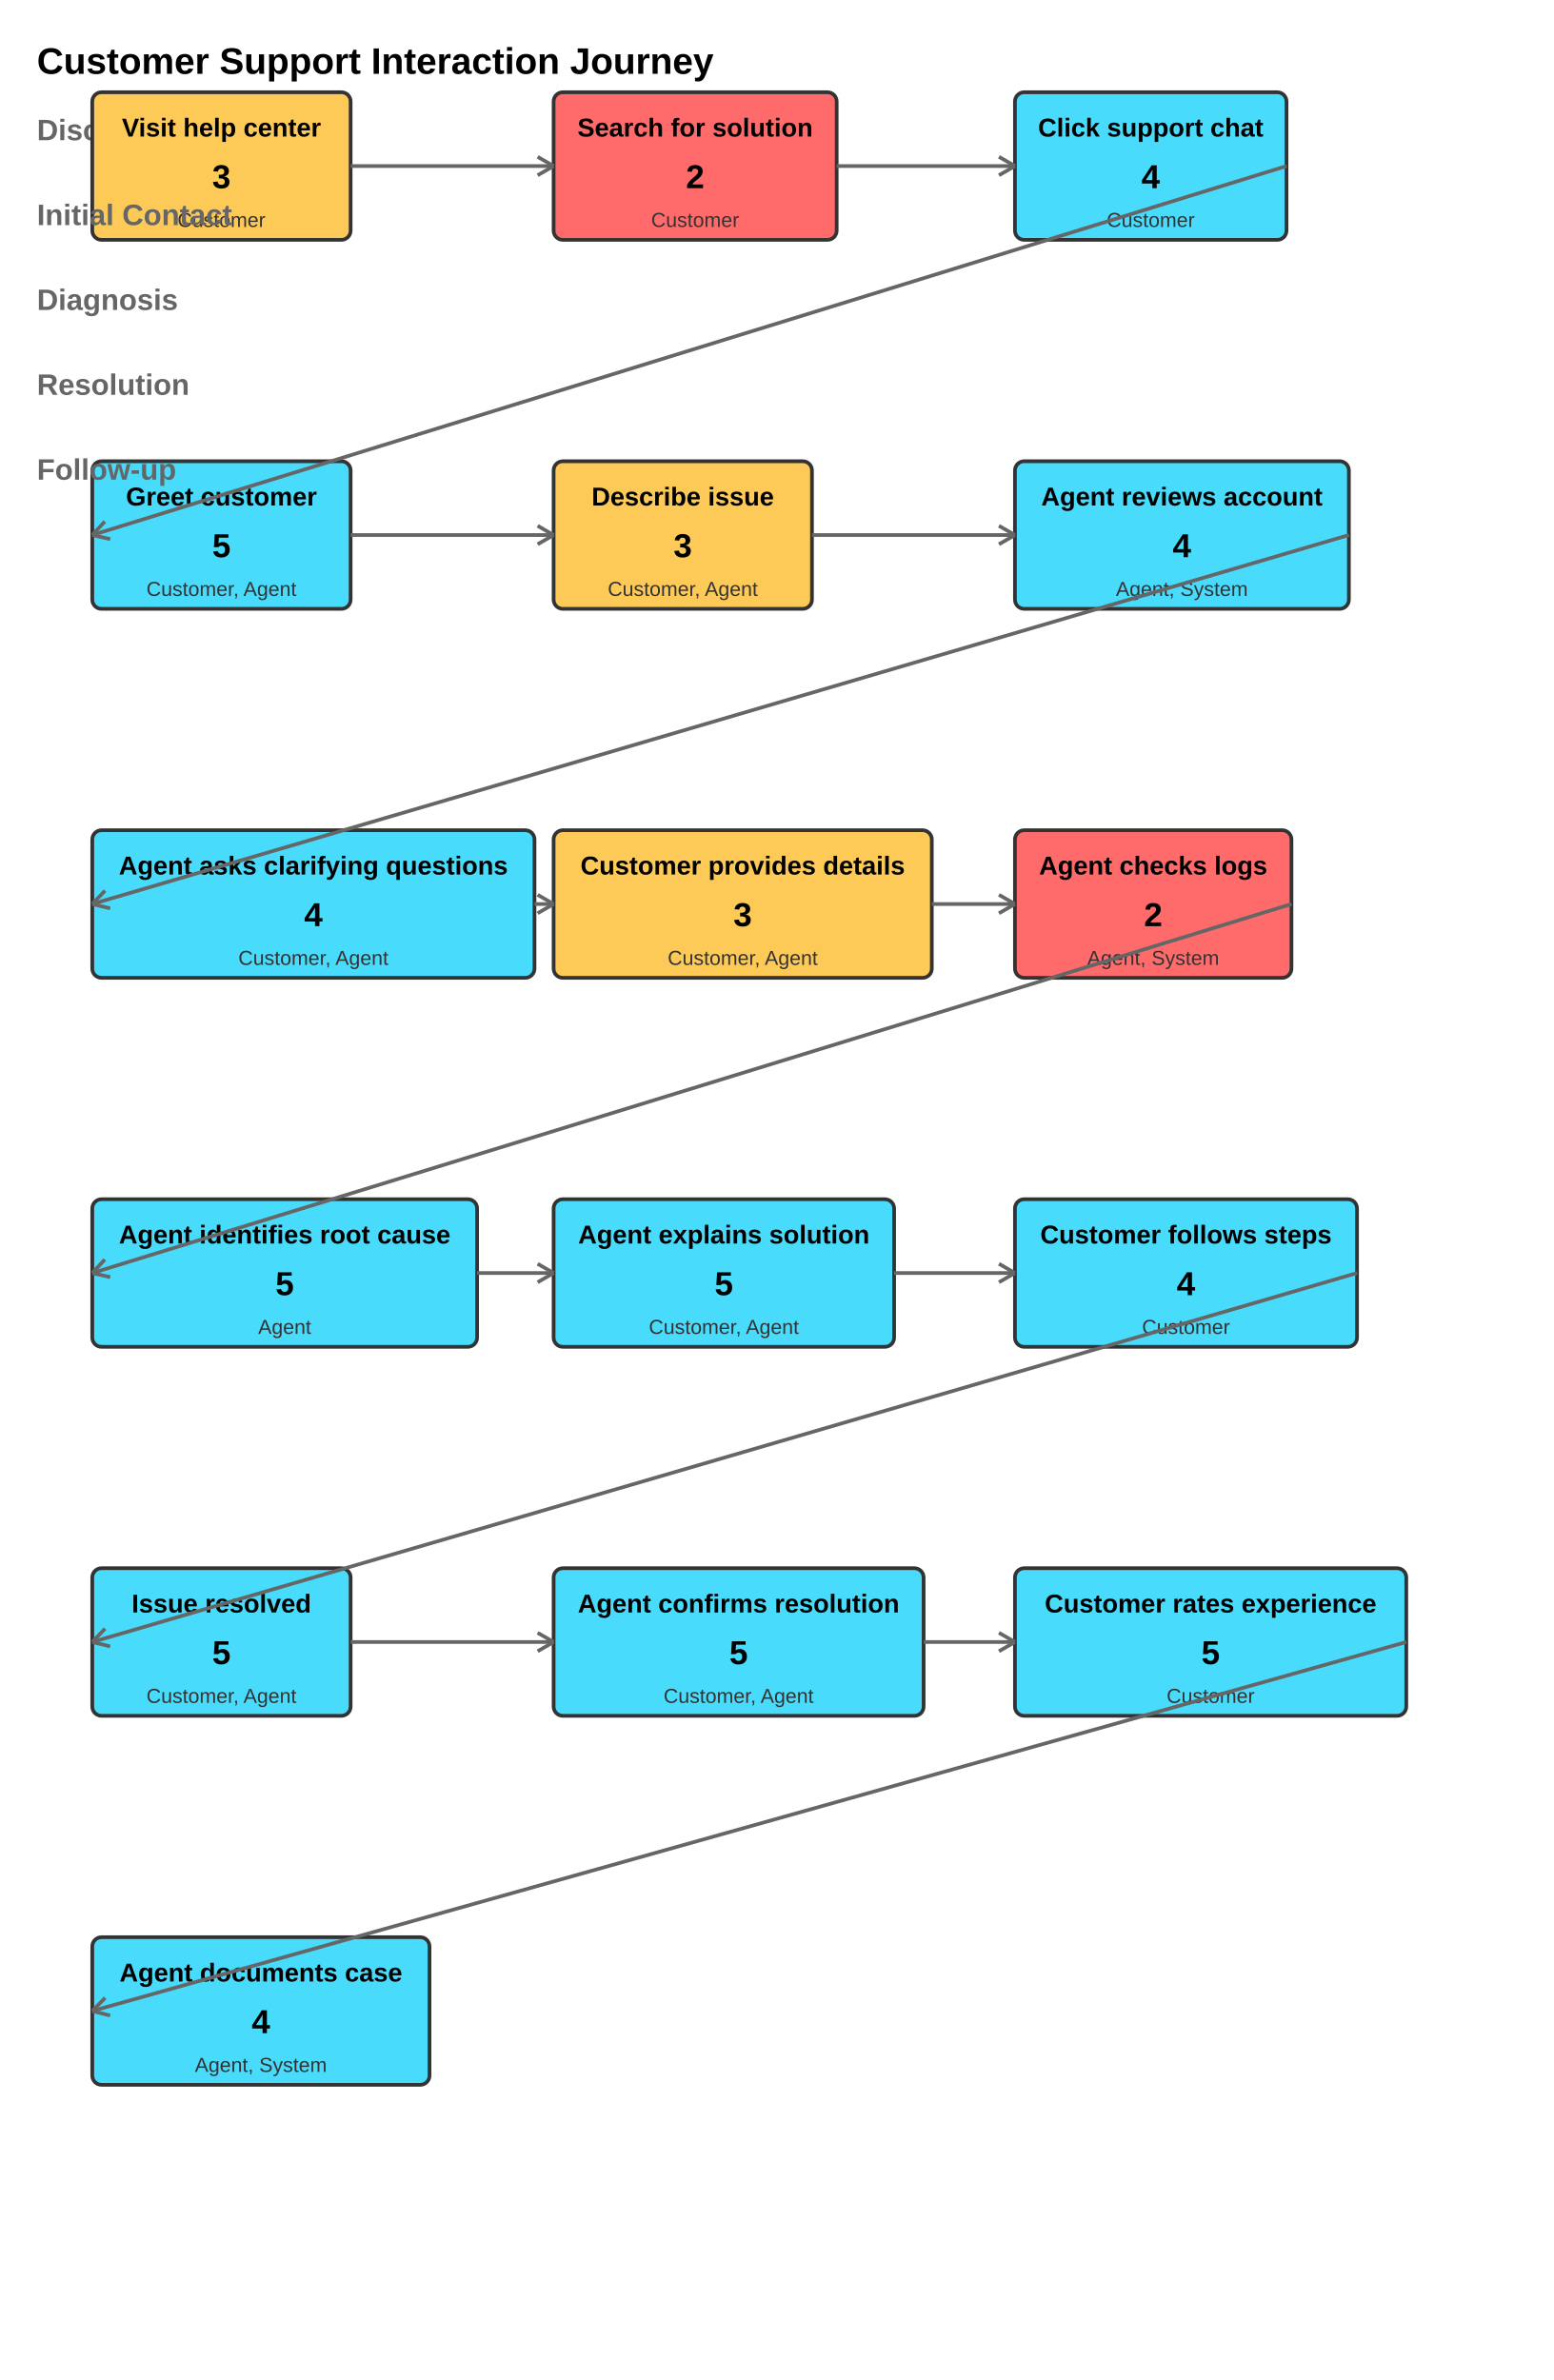
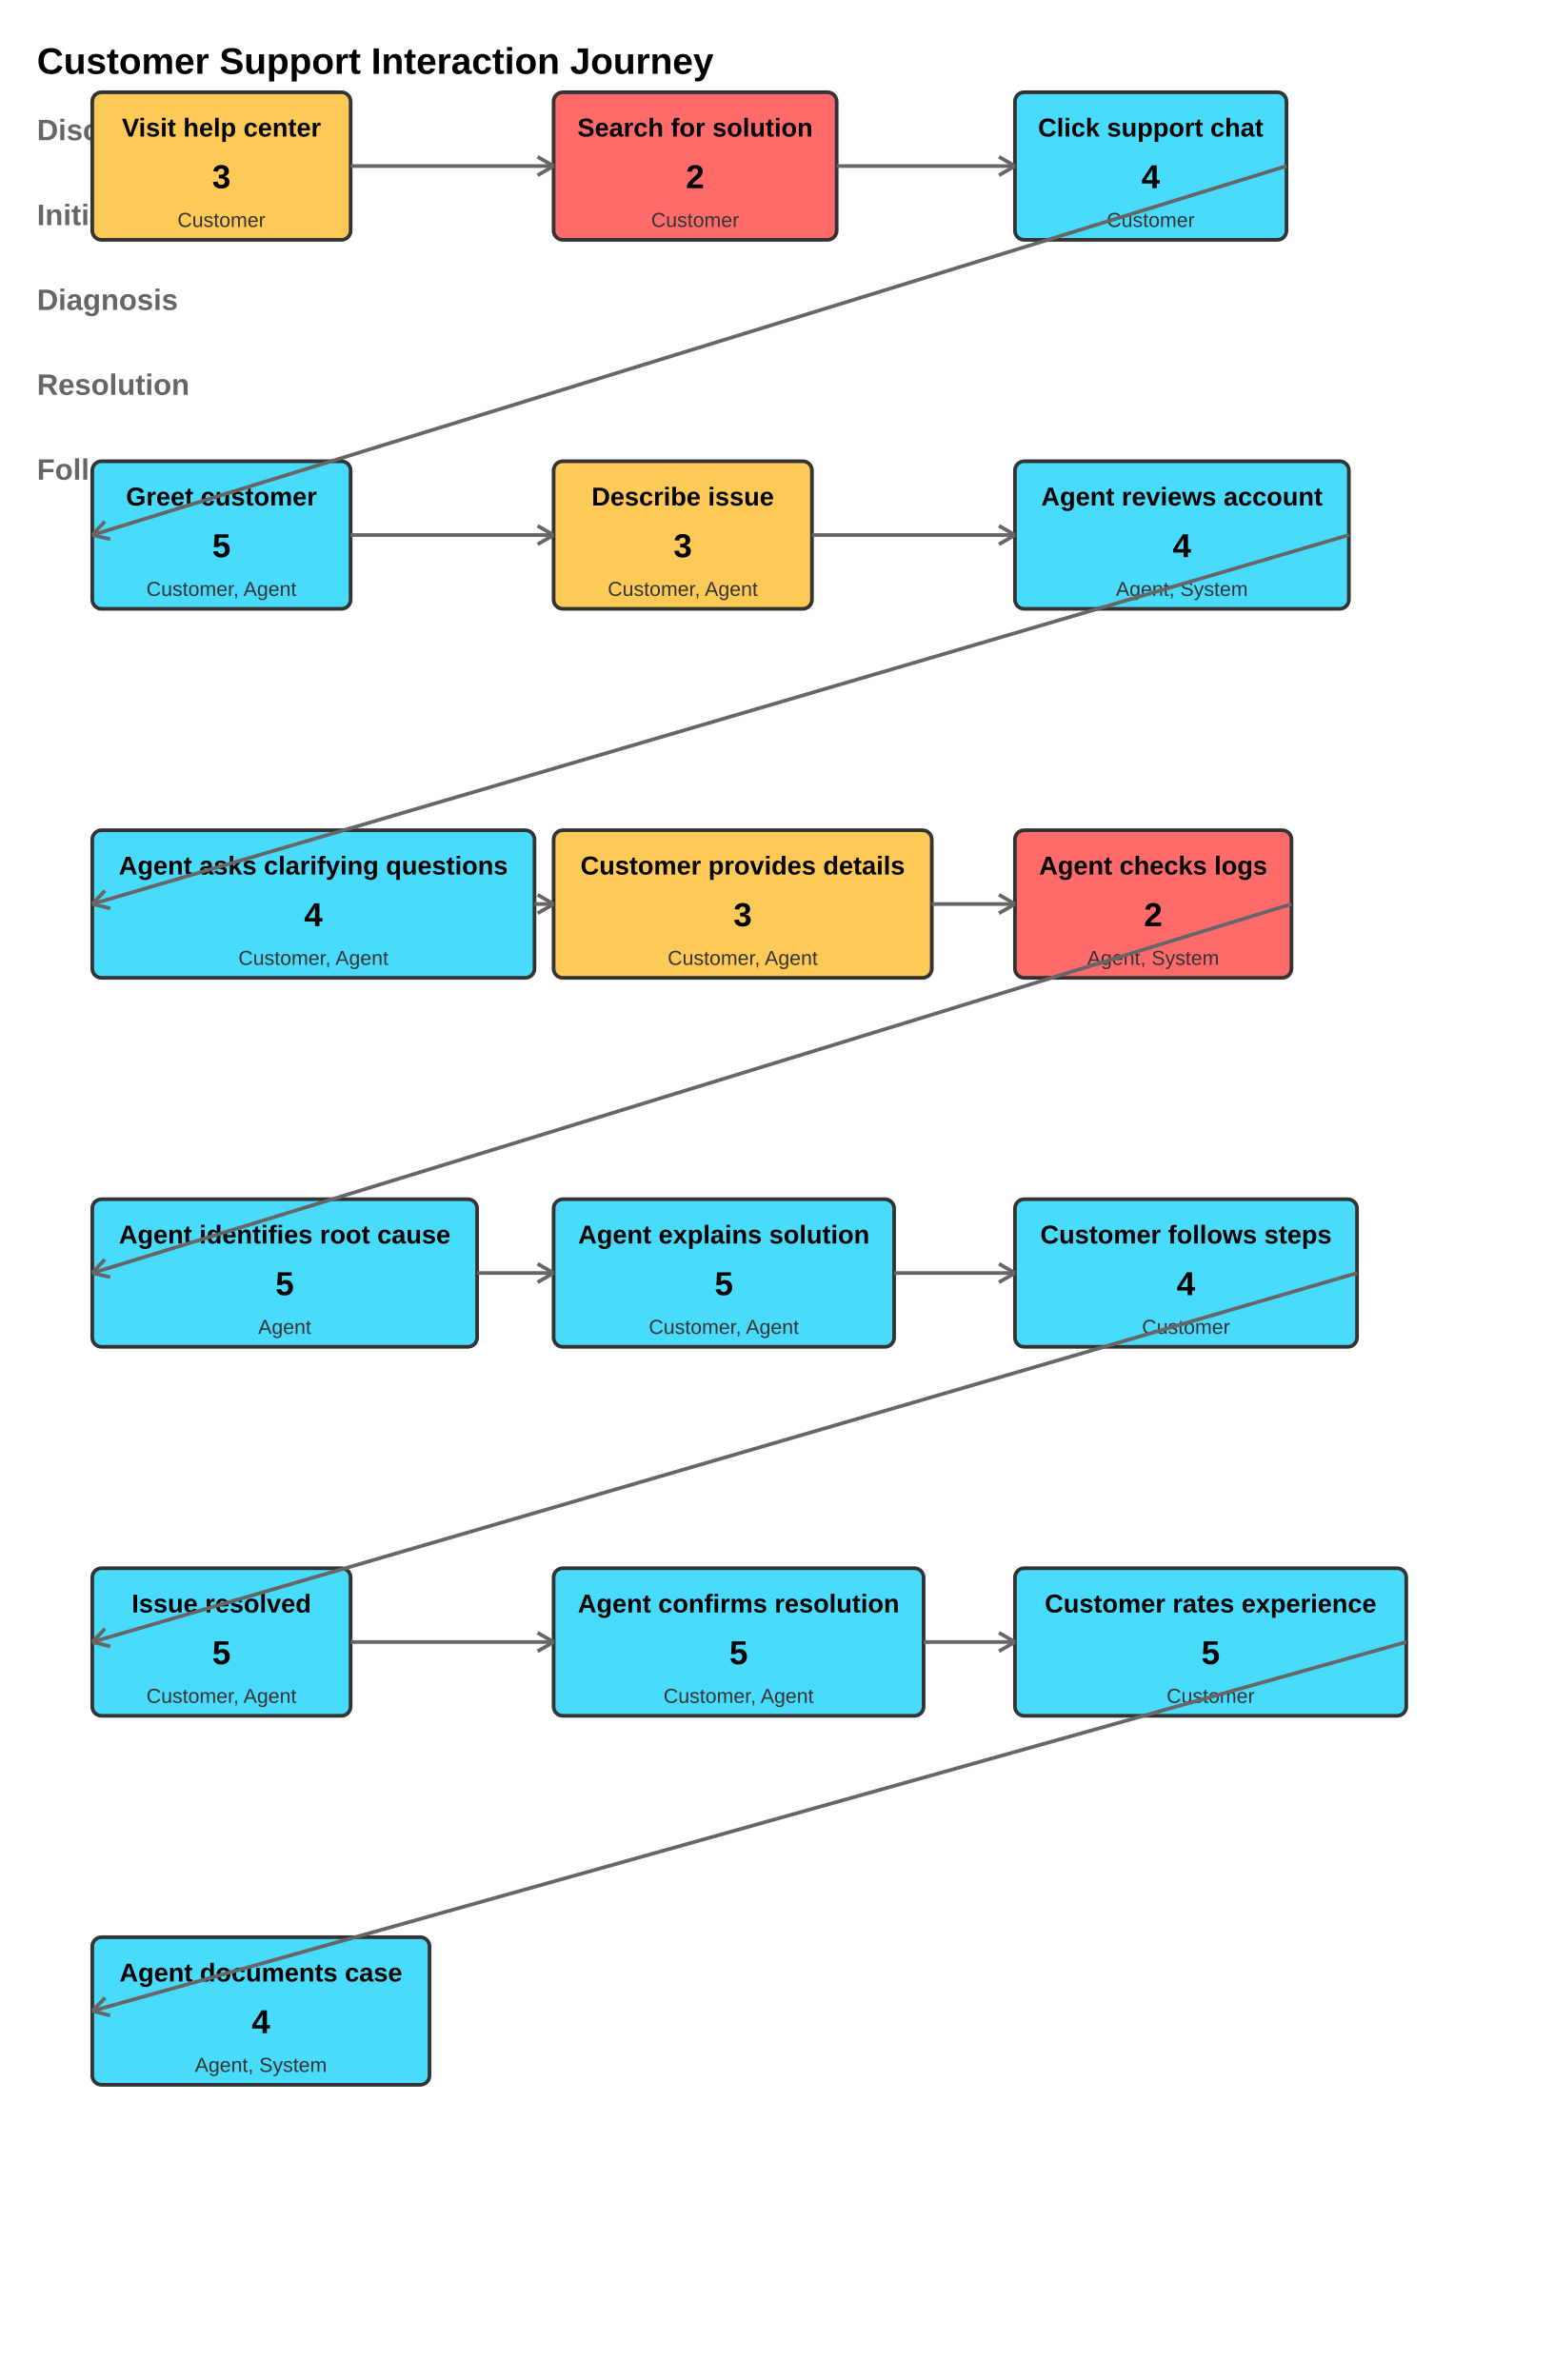
<svg xmlns="http://www.w3.org/2000/svg" width="842.064" height="1290.0" viewBox="0 0 842.064 1290" version="1.2" baseProfile="tiny">
  <text fill="#000000" x="20.0" y="40.0" font-family="Arial, sans-serif" font-size="20" font-weight="bold">Customer Support Interaction Journey</text>
-   <text fill="#666666" x="20.0" y="76.0" font-family="Arial, sans-serif" font-size="16" font-weight="bold">Discovery</text>
+   <text class="journey-section" fill="#666666" x="20.0" y="76.0" font-family="Arial, sans-serif" font-size="16" font-weight="bold">Discovery</text>
+   <text class="journey-section" fill="#666666" x="20.0" y="122.0" font-family="Arial, sans-serif" font-size="16" font-weight="bold">Initial Contact</text>
+   <text class="journey-section" fill="#666666" x="20.0" y="168.0" font-family="Arial, sans-serif" font-size="16" font-weight="bold">Diagnosis</text>
+   <text class="journey-section" fill="#666666" x="20.0" y="214.0" font-family="Arial, sans-serif" font-size="16" font-weight="bold">Resolution</text>
+   <text class="journey-section" fill="#666666" x="20.0" y="260.0" font-family="Arial, sans-serif" font-size="16" font-weight="bold">Follow-up</text>
  <g id="task-task_0">
    <rect fill="#feca57" stroke="#333333" stroke-width="2" x="50.0" y="50.0" width="140.0" height="80.0" rx="5.0" ry="5.0" />
    <text fill="#000000" x="120.0" y="74.0" text-anchor="middle" font-family="Arial, sans-serif" font-size="14" font-weight="bold">Visit help center</text>
    <text fill="#000000" x="120.0" y="102.0" text-anchor="middle" font-family="Arial, sans-serif" font-size="18" font-weight="bold">3</text>
    <text fill="#333333" x="120.0" y="123.0" text-anchor="middle" font-family="Arial, sans-serif" font-size="11">Customer</text>
  </g>
  <g id="task-task_1">
    <rect fill="#ff6b6b" stroke="#333333" stroke-width="2" x="300.0" y="50.0" width="153.392" height="80.0" rx="5.0" ry="5.0" />
    <text fill="#000000" x="376.696" y="74.0" text-anchor="middle" font-family="Arial, sans-serif" font-size="14" font-weight="bold">Search for solution</text>
    <text fill="#000000" x="376.696" y="102.0" text-anchor="middle" font-family="Arial, sans-serif" font-size="18" font-weight="bold">2</text>
    <text fill="#333333" x="376.696" y="123.0" text-anchor="middle" font-family="Arial, sans-serif" font-size="11">Customer</text>
  </g>
  <g id="task-task_2">
    <rect fill="#48dbfb" stroke="#333333" stroke-width="2" x="550.0" y="50.0" width="147.152" height="80.0" rx="5.0" ry="5.0" />
    <text fill="#000000" x="623.576" y="74.0" text-anchor="middle" font-family="Arial, sans-serif" font-size="14" font-weight="bold">Click support chat</text>
    <text fill="#000000" x="623.576" y="102.0" text-anchor="middle" font-family="Arial, sans-serif" font-size="18" font-weight="bold">4</text>
    <text fill="#333333" x="623.576" y="123.0" text-anchor="middle" font-family="Arial, sans-serif" font-size="11">Customer</text>
  </g>
-   <text fill="#666666" x="20.0" y="122.0" font-family="Arial, sans-serif" font-size="16" font-weight="bold">Initial Contact</text>
  <g id="task-task_3">
    <rect fill="#48dbfb" stroke="#333333" stroke-width="2" x="50.0" y="250.0" width="140.0" height="80.0" rx="5.0" ry="5.0" />
    <text fill="#000000" x="120.0" y="274.0" text-anchor="middle" font-family="Arial, sans-serif" font-size="14" font-weight="bold">Greet customer</text>
    <text fill="#000000" x="120.0" y="302.0" text-anchor="middle" font-family="Arial, sans-serif" font-size="18" font-weight="bold">5</text>
    <text fill="#333333" x="120.0" y="323.0" text-anchor="middle" font-family="Arial, sans-serif" font-size="11">Customer, Agent</text>
  </g>
  <g id="task-task_4">
    <rect fill="#feca57" stroke="#333333" stroke-width="2" x="300.0" y="250.0" width="140.0" height="80.0" rx="5.0" ry="5.0" />
    <text fill="#000000" x="370.0" y="274.0" text-anchor="middle" font-family="Arial, sans-serif" font-size="14" font-weight="bold">Describe issue</text>
    <text fill="#000000" x="370.0" y="302.0" text-anchor="middle" font-family="Arial, sans-serif" font-size="18" font-weight="bold">3</text>
    <text fill="#333333" x="370.0" y="323.0" text-anchor="middle" font-family="Arial, sans-serif" font-size="11">Customer, Agent</text>
  </g>
  <g id="task-task_5">
    <rect fill="#48dbfb" stroke="#333333" stroke-width="2" x="550.0" y="250.0" width="180.96" height="80.0" rx="5.0" ry="5.0" />
    <text fill="#000000" x="640.48" y="274.0" text-anchor="middle" font-family="Arial, sans-serif" font-size="14" font-weight="bold">Agent reviews account</text>
    <text fill="#000000" x="640.48" y="302.0" text-anchor="middle" font-family="Arial, sans-serif" font-size="18" font-weight="bold">4</text>
    <text fill="#333333" x="640.48" y="323.0" text-anchor="middle" font-family="Arial, sans-serif" font-size="11">Agent, System</text>
  </g>
-   <text fill="#666666" x="20.0" y="168.0" font-family="Arial, sans-serif" font-size="16" font-weight="bold">Diagnosis</text>
  <g id="task-task_6">
    <rect fill="#48dbfb" stroke="#333333" stroke-width="2" x="50.0" y="450.0" width="239.648" height="80.0" rx="5.0" ry="5.0" />
    <text fill="#000000" x="169.824" y="474.0" text-anchor="middle" font-family="Arial, sans-serif" font-size="14" font-weight="bold">Agent asks clarifying questions</text>
    <text fill="#000000" x="169.824" y="502.0" text-anchor="middle" font-family="Arial, sans-serif" font-size="18" font-weight="bold">4</text>
    <text fill="#333333" x="169.824" y="523.0" text-anchor="middle" font-family="Arial, sans-serif" font-size="11">Customer, Agent</text>
  </g>
  <g id="task-task_7">
    <rect fill="#feca57" stroke="#333333" stroke-width="2" x="300.0" y="450.0" width="204.944" height="80.0" rx="5.0" ry="5.0" />
    <text fill="#000000" x="402.472" y="474.0" text-anchor="middle" font-family="Arial, sans-serif" font-size="14" font-weight="bold">Customer provides details</text>
    <text fill="#000000" x="402.472" y="502.0" text-anchor="middle" font-family="Arial, sans-serif" font-size="18" font-weight="bold">3</text>
    <text fill="#333333" x="402.472" y="523.0" text-anchor="middle" font-family="Arial, sans-serif" font-size="11">Customer, Agent</text>
  </g>
  <g id="task-task_8">
    <rect fill="#ff6b6b" stroke="#333333" stroke-width="2" x="550.0" y="450.0" width="149.84" height="80.0" rx="5.0" ry="5.0" />
    <text fill="#000000" x="624.92" y="474.0" text-anchor="middle" font-family="Arial, sans-serif" font-size="14" font-weight="bold">Agent checks logs</text>
    <text fill="#000000" x="624.92" y="502.0" text-anchor="middle" font-family="Arial, sans-serif" font-size="18" font-weight="bold">2</text>
    <text fill="#333333" x="624.92" y="523.0" text-anchor="middle" font-family="Arial, sans-serif" font-size="11">Agent, System</text>
  </g>
  <g id="task-task_9">
    <rect fill="#48dbfb" stroke="#333333" stroke-width="2" x="50.0" y="650.0" width="208.544" height="80.0" rx="5.0" ry="5.0" />
    <text fill="#000000" x="154.272" y="674.0" text-anchor="middle" font-family="Arial, sans-serif" font-size="14" font-weight="bold">Agent identifies root cause</text>
    <text fill="#000000" x="154.272" y="702.0" text-anchor="middle" font-family="Arial, sans-serif" font-size="18" font-weight="bold">5</text>
    <text fill="#333333" x="154.272" y="723.0" text-anchor="middle" font-family="Arial, sans-serif" font-size="11">Agent</text>
  </g>
-   <text fill="#666666" x="20.0" y="214.0" font-family="Arial, sans-serif" font-size="16" font-weight="bold">Resolution</text>
  <g id="task-task_10">
    <rect fill="#48dbfb" stroke="#333333" stroke-width="2" x="300.0" y="650.0" width="184.528" height="80.0" rx="5.0" ry="5.0" />
    <text fill="#000000" x="392.264" y="674.0" text-anchor="middle" font-family="Arial, sans-serif" font-size="14" font-weight="bold">Agent explains solution</text>
    <text fill="#000000" x="392.264" y="702.0" text-anchor="middle" font-family="Arial, sans-serif" font-size="18" font-weight="bold">5</text>
    <text fill="#333333" x="392.264" y="723.0" text-anchor="middle" font-family="Arial, sans-serif" font-size="11">Customer, Agent</text>
  </g>
  <g id="task-task_11">
    <rect fill="#48dbfb" stroke="#333333" stroke-width="2" x="550.0" y="650.0" width="185.376" height="80.0" rx="5.0" ry="5.0" />
    <text fill="#000000" x="642.688" y="674.0" text-anchor="middle" font-family="Arial, sans-serif" font-size="14" font-weight="bold">Customer follows steps</text>
    <text fill="#000000" x="642.688" y="702.0" text-anchor="middle" font-family="Arial, sans-serif" font-size="18" font-weight="bold">4</text>
    <text fill="#333333" x="642.688" y="723.0" text-anchor="middle" font-family="Arial, sans-serif" font-size="11">Customer</text>
  </g>
  <g id="task-task_12">
    <rect fill="#48dbfb" stroke="#333333" stroke-width="2" x="50.0" y="850.0" width="140.0" height="80.0" rx="5.0" ry="5.0" />
    <text fill="#000000" x="120.0" y="874.0" text-anchor="middle" font-family="Arial, sans-serif" font-size="14" font-weight="bold">Issue resolved</text>
    <text fill="#000000" x="120.0" y="902.0" text-anchor="middle" font-family="Arial, sans-serif" font-size="18" font-weight="bold">5</text>
    <text fill="#333333" x="120.0" y="923.0" text-anchor="middle" font-family="Arial, sans-serif" font-size="11">Customer, Agent</text>
  </g>
-   <text fill="#666666" x="20.0" y="260.0" font-family="Arial, sans-serif" font-size="16" font-weight="bold">Follow-up</text>
  <g id="task-task_13">
    <rect fill="#48dbfb" stroke="#333333" stroke-width="2" x="300.0" y="850.0" width="200.512" height="80.0" rx="5.0" ry="5.0" />
    <text fill="#000000" x="400.256" y="874.0" text-anchor="middle" font-family="Arial, sans-serif" font-size="14" font-weight="bold">Agent confirms resolution</text>
    <text fill="#000000" x="400.256" y="902.0" text-anchor="middle" font-family="Arial, sans-serif" font-size="18" font-weight="bold">5</text>
    <text fill="#333333" x="400.256" y="923.0" text-anchor="middle" font-family="Arial, sans-serif" font-size="11">Customer, Agent</text>
  </g>
  <g id="task-task_14">
    <rect fill="#48dbfb" stroke="#333333" stroke-width="2" x="550.0" y="850.0" width="212.064" height="80.0" rx="5.0" ry="5.0" />
    <text fill="#000000" x="656.032" y="874.0" text-anchor="middle" font-family="Arial, sans-serif" font-size="14" font-weight="bold">Customer rates experience</text>
    <text fill="#000000" x="656.032" y="902.0" text-anchor="middle" font-family="Arial, sans-serif" font-size="18" font-weight="bold">5</text>
    <text fill="#333333" x="656.032" y="923.0" text-anchor="middle" font-family="Arial, sans-serif" font-size="11">Customer</text>
  </g>
  <g id="task-task_15">
    <rect fill="#48dbfb" stroke="#333333" stroke-width="2" x="50.0" y="1050.0" width="182.752" height="80.0" rx="5.0" ry="5.0" />
    <text fill="#000000" x="141.376" y="1074.0" text-anchor="middle" font-family="Arial, sans-serif" font-size="14" font-weight="bold">Agent documents case</text>
    <text fill="#000000" x="141.376" y="1102.0" text-anchor="middle" font-family="Arial, sans-serif" font-size="18" font-weight="bold">4</text>
    <text fill="#333333" x="141.376" y="1123.0" text-anchor="middle" font-family="Arial, sans-serif" font-size="11">Agent, System</text>
  </g>
  <g id="arrow-flow_0">
    <line stroke="#666666" stroke-width="2" x1="190.0" y1="90.0" x2="300.0" y2="90.0" />
-     <path fill="none" stroke="#666666" stroke-width="2" d="M 300,90 L 291.34,95.0 M 300,90 L 291.34,85.0" />
+     <path fill="none" stroke="#666666" stroke-width="2" d="M 300,90.0 L 291.34,95.0 M 300,90.0 L 291.34,85.0" />
  </g>
  <g id="arrow-flow_1">
    <line stroke="#666666" stroke-width="2" x1="453.392" y1="90.0" x2="550.0" y2="90.0" />
-     <path fill="none" stroke="#666666" stroke-width="2" d="M 550,90 L 541.34,95.0 M 550,90 L 541.34,85.0" />
+     <path fill="none" stroke="#666666" stroke-width="2" d="M 550,90.0 L 541.34,95.0 M 550,90.0 L 541.34,85.0" />
  </g>
  <g id="arrow-flow_2">
    <line stroke="#666666" stroke-width="2" x1="697.152" y1="90.0" x2="50.0" y2="290.0" />
-     <path fill="none" stroke="#666666" stroke-width="2" d="M 50,290 L 56.798,282.666 M 50,290 L 59.75,292.22" />
+     <path fill="none" stroke="#666666" stroke-width="2" d="M 50,290.0 L 56.798,282.666 M 50,290.0 L 59.75,292.22" />
  </g>
  <g id="arrow-flow_3">
    <line stroke="#666666" stroke-width="2" x1="190.0" y1="290.0" x2="300.0" y2="290.0" />
-     <path fill="none" stroke="#666666" stroke-width="2" d="M 300,290 L 291.34,295.0 M 300,290 L 291.34,285.0" />
+     <path fill="none" stroke="#666666" stroke-width="2" d="M 300,290.0 L 291.34,295.0 M 300,290.0 L 291.34,285.0" />
  </g>
  <g id="arrow-flow_4">
    <line stroke="#666666" stroke-width="2" x1="440.0" y1="290.0" x2="550.0" y2="290.0" />
-     <path fill="none" stroke="#666666" stroke-width="2" d="M 550,290 L 541.34,295.0 M 550,290 L 541.34,285.0" />
+     <path fill="none" stroke="#666666" stroke-width="2" d="M 550,290.0 L 541.34,295.0 M 550,290.0 L 541.34,285.0" />
  </g>
  <g id="arrow-flow_5">
    <line stroke="#666666" stroke-width="2" x1="730.96" y1="290.0" x2="50.0" y2="490.0" />
-     <path fill="none" stroke="#666666" stroke-width="2" d="M 50,490 L 56.9,482.762 M 50,490 L 59.718,492.357" />
+     <path fill="none" stroke="#666666" stroke-width="2" d="M 50,490.0 L 56.9,482.762 M 50,490.0 L 59.718,492.357" />
  </g>
  <g id="arrow-flow_6">
    <line stroke="#666666" stroke-width="2" x1="289.648" y1="490.0" x2="300.0" y2="490.0" />
-     <path fill="none" stroke="#666666" stroke-width="2" d="M 300,490 L 291.34,495.0 M 300,490 L 291.34,485.0" />
+     <path fill="none" stroke="#666666" stroke-width="2" d="M 300,490.0 L 291.34,495.0 M 300,490.0 L 291.34,485.0" />
  </g>
  <g id="arrow-flow_7">
    <line stroke="#666666" stroke-width="2" x1="504.944" y1="490.0" x2="550.0" y2="490.0" />
-     <path fill="none" stroke="#666666" stroke-width="2" d="M 550,490 L 541.34,495.0 M 550,490 L 541.34,485.0" />
+     <path fill="none" stroke="#666666" stroke-width="2" d="M 550,490.0 L 541.34,495.0 M 550,490.0 L 541.34,485.0" />
  </g>
  <g id="arrow-flow_8">
    <line stroke="#666666" stroke-width="2" x1="699.84" y1="490.0" x2="50.0" y2="690.0" />
-     <path fill="none" stroke="#666666" stroke-width="2" d="M 50,690 L 56.806,682.674 M 50,690 L 59.748,692.231" />
+     <path fill="none" stroke="#666666" stroke-width="2" d="M 50,690.0 L 56.806,682.674 M 50,690.0 L 59.748,692.231" />
  </g>
  <g id="arrow-flow_9">
    <line stroke="#666666" stroke-width="2" x1="258.544" y1="690.0" x2="300.0" y2="690.0" />
-     <path fill="none" stroke="#666666" stroke-width="2" d="M 300,690 L 291.34,695.0 M 300,690 L 291.34,685.0" />
+     <path fill="none" stroke="#666666" stroke-width="2" d="M 300,690.0 L 291.34,695.0 M 300,690.0 L 291.34,685.0" />
  </g>
  <g id="arrow-flow_10">
    <line stroke="#666666" stroke-width="2" x1="484.528" y1="690.0" x2="550.0" y2="690.0" />
-     <path fill="none" stroke="#666666" stroke-width="2" d="M 550,690 L 541.34,695.0 M 550,690 L 541.34,685.0" />
+     <path fill="none" stroke="#666666" stroke-width="2" d="M 550,690.0 L 541.34,695.0 M 550,690.0 L 541.34,685.0" />
  </g>
  <g id="arrow-flow_11">
    <line stroke="#666666" stroke-width="2" x1="735.376" y1="690.0" x2="50.0" y2="890.0" />
-     <path fill="none" stroke="#666666" stroke-width="2" d="M 50,890 L 56.913,882.774 M 50,890 L 59.714,892.374" />
+     <path fill="none" stroke="#666666" stroke-width="2" d="M 50,890.0 L 56.913,882.774 M 50,890.0 L 59.714,892.374" />
  </g>
  <g id="arrow-flow_12">
    <line stroke="#666666" stroke-width="2" x1="190.0" y1="890.0" x2="300.0" y2="890.0" />
-     <path fill="none" stroke="#666666" stroke-width="2" d="M 300,890 L 291.34,895.0 M 300,890 L 291.34,885.0" />
+     <path fill="none" stroke="#666666" stroke-width="2" d="M 300,890.0 L 291.34,895.0 M 300,890.0 L 291.34,885.0" />
  </g>
  <g id="arrow-flow_13">
    <line stroke="#666666" stroke-width="2" x1="500.512" y1="890.0" x2="550.0" y2="890.0" />
-     <path fill="none" stroke="#666666" stroke-width="2" d="M 550,890 L 541.34,895.0 M 550,890 L 541.34,885.0" />
+     <path fill="none" stroke="#666666" stroke-width="2" d="M 550,890.0 L 541.34,895.0 M 550,890.0 L 541.34,885.0" />
  </g>
  <g id="arrow-flow_14">
    <line stroke="#666666" stroke-width="2" x1="762.064" y1="890.0" x2="50.0" y2="1090.0" />
-     <path fill="none" stroke="#666666" stroke-width="2" d="M 50,1090 L 56.986,1082.844 M 50,1090 L 59.69,1092.472" />
+     <path fill="none" stroke="#666666" stroke-width="2" d="M 50,1090.0 L 56.986,1082.844 M 50,1090.0 L 59.69,1092.472" />
  </g>
</svg>
